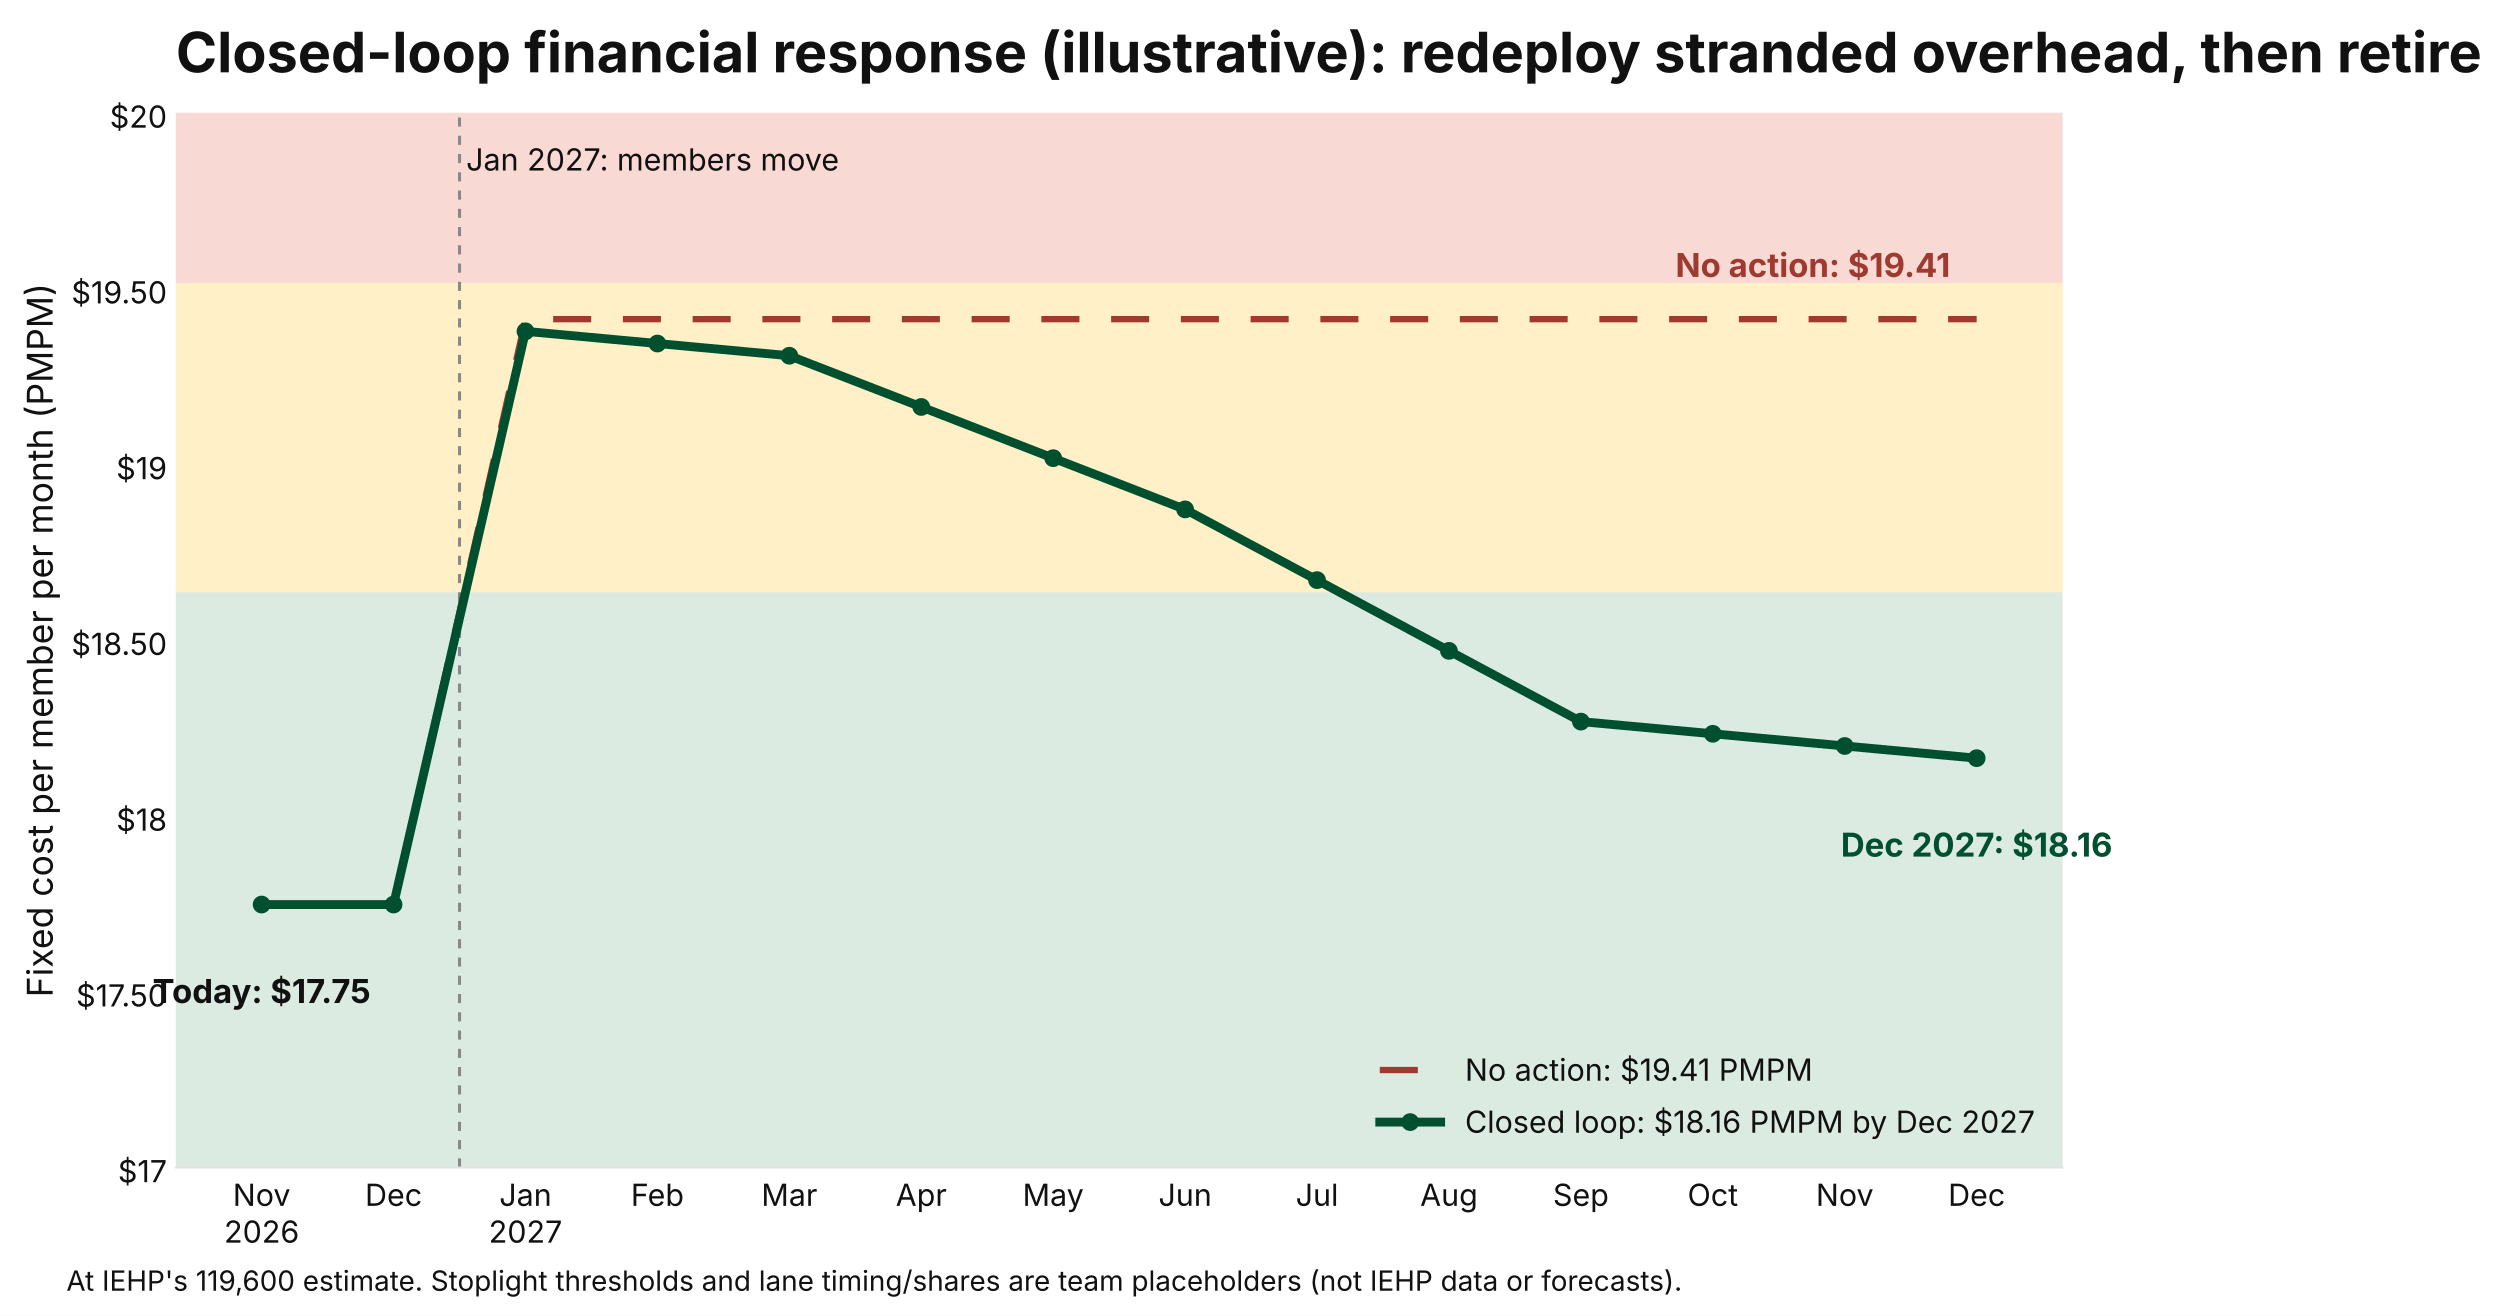
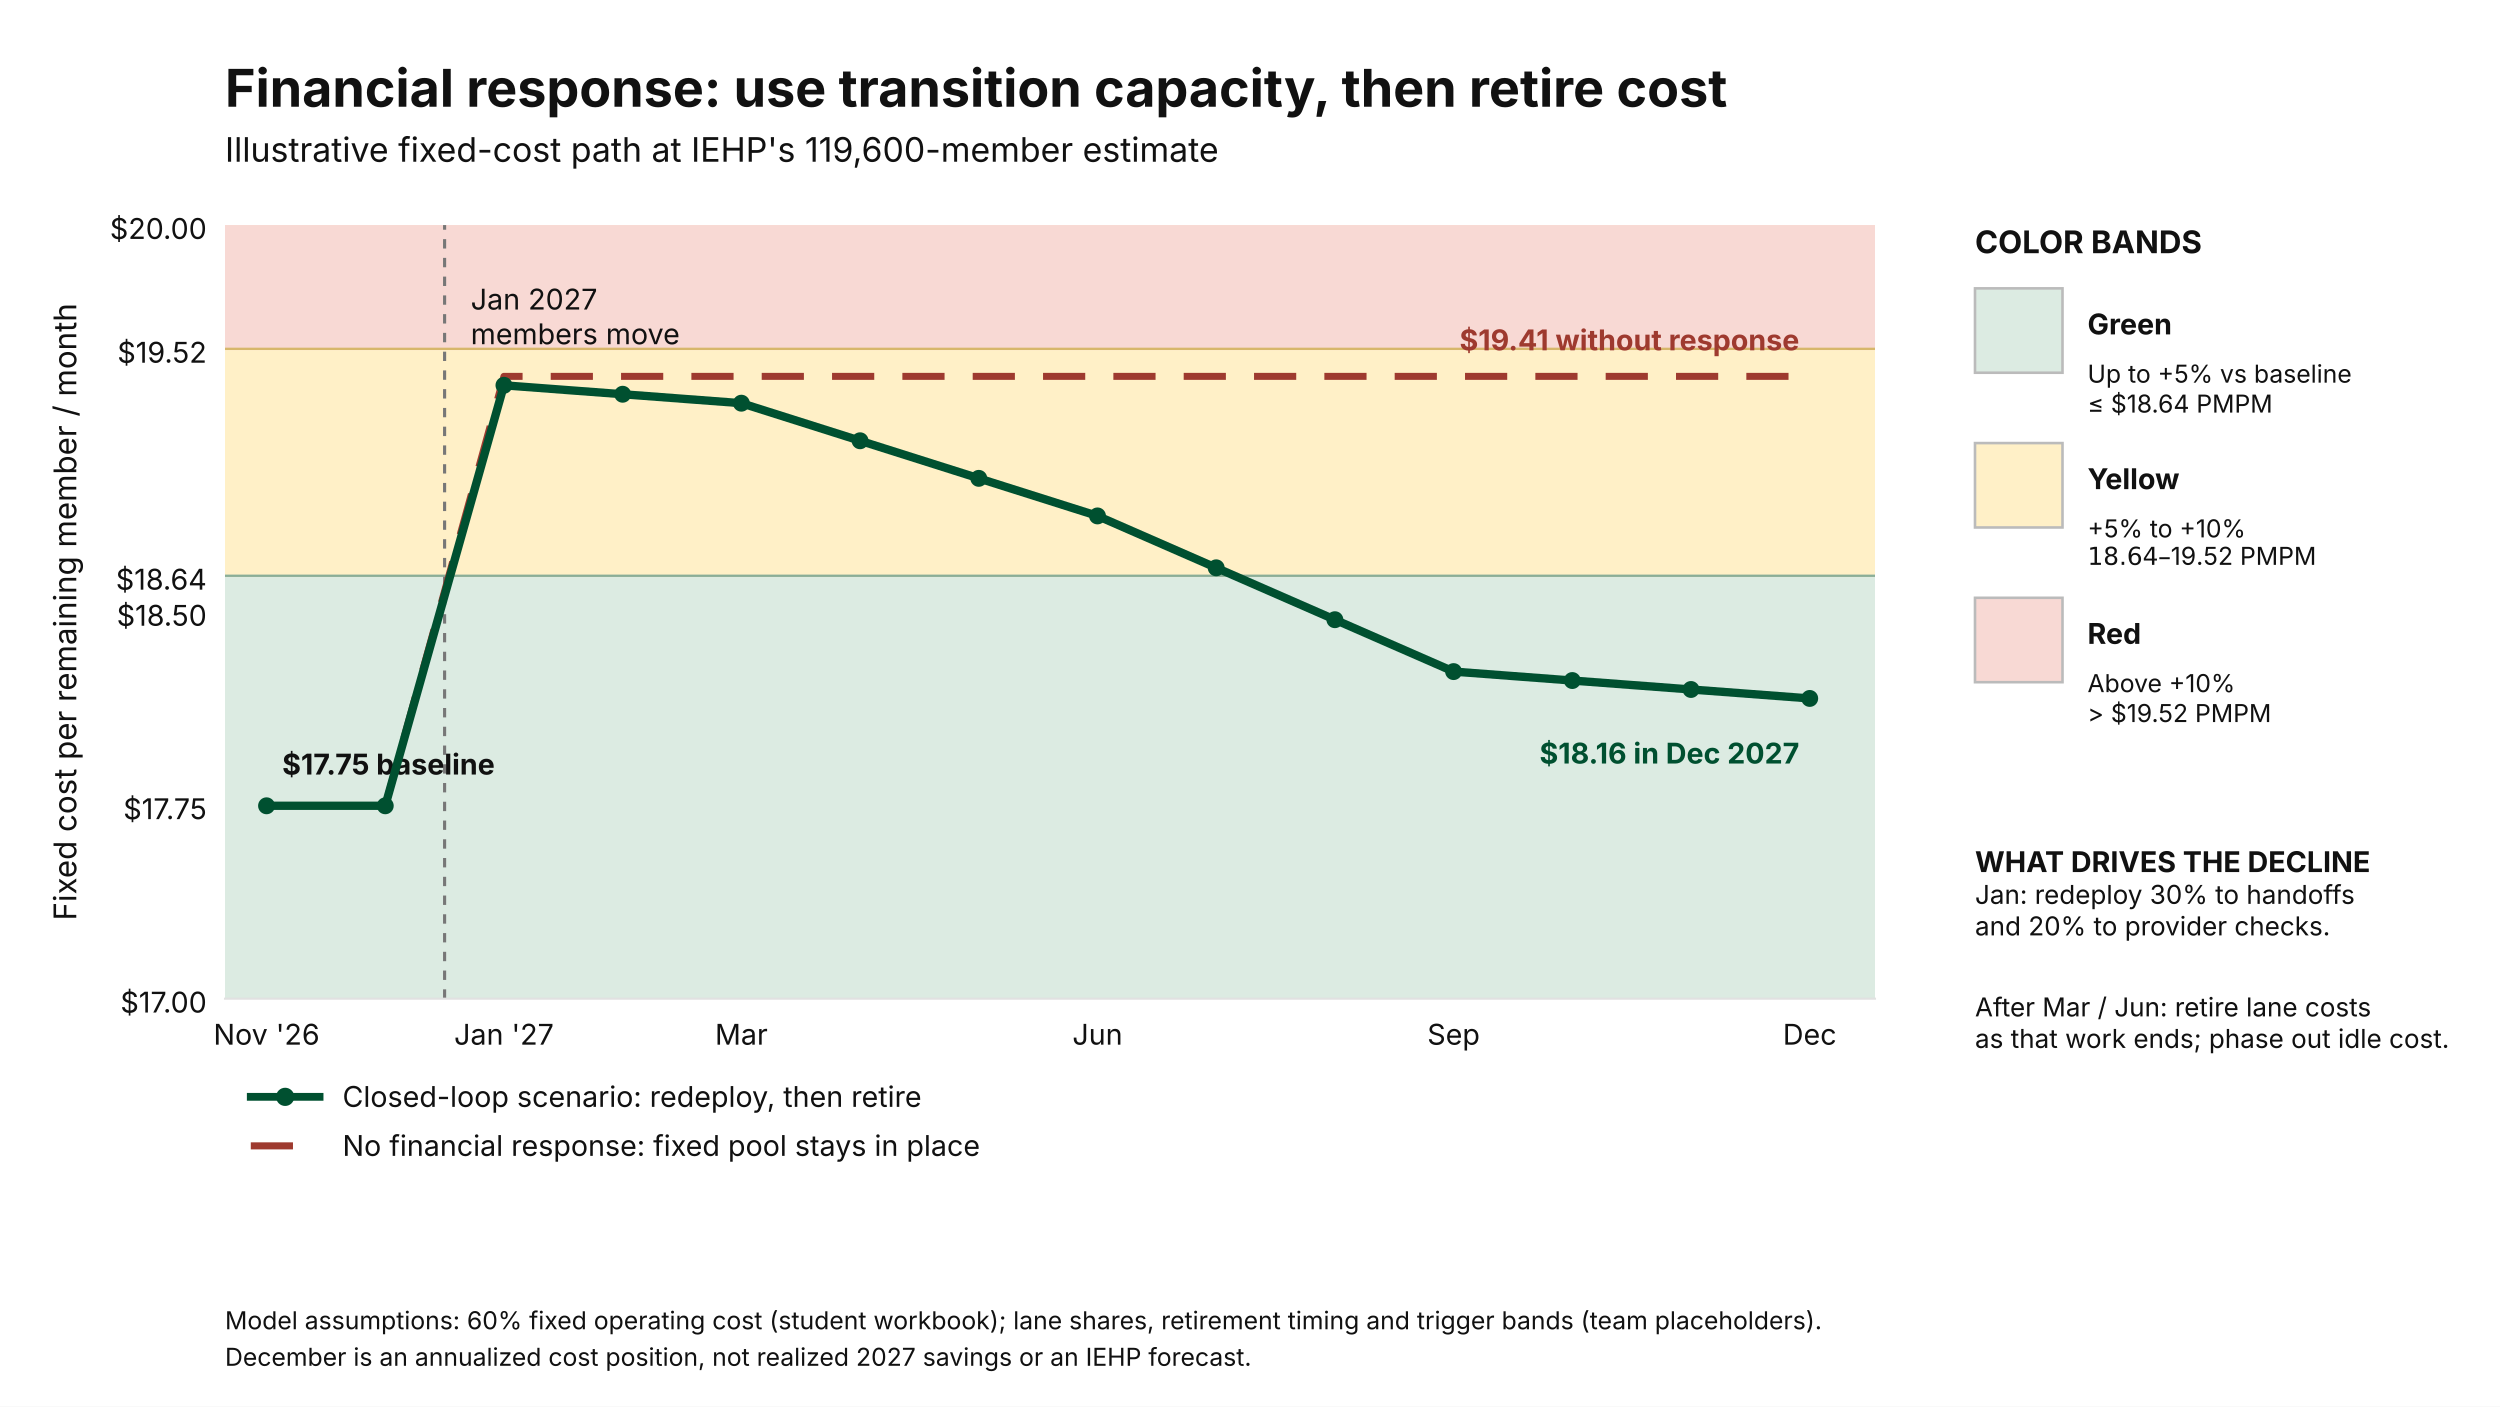
- <svg xmlns="http://www.w3.org/2000/svg" xmlns:xlink="http://www.w3.org/1999/xlink" width="985.693pt" height="518.766pt" viewBox="0 0 985.693 518.766" version="1.1">
+ <svg xmlns="http://www.w3.org/2000/svg" xmlns:xlink="http://www.w3.org/1999/xlink" width="959.76pt" height="540pt" viewBox="0 0 959.76 540" version="1.1">
  <defs>
    <style type="text/css">*{stroke-linejoin: round; stroke-linecap: butt}</style>
  </defs>
  <g id="figure_1">
    <g id="patch_1">
-       <path d="M 0 518.766  L 985.693 518.766  L 985.693 0  L 0 0  z " style="fill: #ffffff" />
+       <path d="M 0 540  L 959.76 540  L 959.76 0  L 0 0  z " style="fill: #ffffff" />
    </g>
    <g id="axes_1">
      <g id="patch_2">
-         <path d="M 69.349 460.312  L 813.163 460.312  L 813.163 44.513  L 69.349 44.513  z " style="fill: #ffffff" />
+         <path d="M 86.378 383.4  L 719.82 383.4  L 719.82 86.4  L 86.378 86.4  z " style="fill: #ffffff" />
      </g>
      <g id="patch_3">
-         <path d="M 69.349 460.312  L 813.163 460.312  L 813.163 233.008  L 69.349 233.008  z " clip-path="url(#p3cbbbb49d9)" style="fill: #dcebe2; stroke: #dcebe2; stroke-linejoin: miter" />
+         <path d="M 86.378 383.4  L 719.82 383.4  L 719.82 221.04  L 86.378 221.04  z " clip-path="url(#p89c7a95bb6)" style="fill: #dcebe2; stroke: #dcebe2; stroke-linejoin: miter" />
      </g>
      <g id="patch_4">
-         <path d="M 69.349 233.008  L 813.163 233.008  L 813.163 111.04  L 69.349 111.04  z " clip-path="url(#p3cbbbb49d9)" style="fill: #fff0c7; stroke: #fff0c7; stroke-linejoin: miter" />
+         <path d="M 86.378 221.04  L 719.82 221.04  L 719.82 133.92  L 86.378 133.92  z " clip-path="url(#p89c7a95bb6)" style="fill: #fff0c7; stroke: #fff0c7; stroke-linejoin: miter" />
      </g>
      <g id="patch_5">
-         <path d="M 69.349 111.04  L 813.163 111.04  L 813.163 44.513  L 69.349 44.513  z " clip-path="url(#p3cbbbb49d9)" style="fill: #f8d9d4; stroke: #f8d9d4; stroke-linejoin: miter" />
+         <path d="M 86.378 133.92  L 719.82 133.92  L 719.82 86.4  L 86.378 86.4  z " clip-path="url(#p89c7a95bb6)" style="fill: #f8d9d4; stroke: #f8d9d4; stroke-linejoin: miter" />
      </g>
      <g id="matplotlib.axis_1">
        <g id="xtick_1">
          <g id="line2d_1" />
          <g id="text_1">
-             <text style="font-size: 12px; font-family: 'Inter'; fill: #111111" transform="translate(91.78543 475.4375)">Nov</text>
-             <text style="font-size: 12px; font-family: 'Inter'; fill: #111111" transform="translate(88.33449 489.957)">2026</text>
+             <text style="font-size: 11px; font-family: 'Inter'; text-anchor: middle; fill: #111111" x="102.328" y="401.056" transform="rotate(-0 102.3284 401.0562)">Nov '26</text>
          </g>
        </g>
        <g id="xtick_2">
          <g id="line2d_2" />
          <g id="text_2">
-             <text style="font-size: 12px; font-family: 'Inter'; text-anchor: middle; fill: #111111" x="155.174" y="475.438" transform="rotate(-0 155.1741 475.4375)">Dec</text>
+             <text style="font-size: 11px; font-family: 'Inter'; text-anchor: middle; fill: #111111" x="193.471" y="401.056" transform="rotate(-0 193.471 401.0562)">Jan '27</text>
          </g>
        </g>
        <g id="xtick_3">
          <g id="line2d_3" />
          <g id="text_3">
-             <text style="font-size: 12px; font-family: 'Inter'; fill: #111111" transform="translate(196.8504 475.4375)">Jan</text>
-             <text style="font-size: 12px; font-family: 'Inter'; fill: #111111" transform="translate(192.6897 489.957)">2027</text>
+             <text style="font-size: 11px; font-family: 'Inter'; text-anchor: middle; fill: #111111" x="284.614" y="401.056" transform="rotate(-0 284.6137 401.0562)">Mar</text>
          </g>
        </g>
        <g id="xtick_4">
          <g id="line2d_4" />
          <g id="text_4">
-             <text style="font-size: 12px; font-family: 'Inter'; text-anchor: middle; fill: #111111" x="259.204" y="475.438" transform="rotate(-0 259.2041 475.4375)">Feb</text>
+             <text style="font-size: 11px; font-family: 'Inter'; text-anchor: middle; fill: #111111" x="421.328" y="401.056" transform="rotate(-0 421.3277 401.0562)">Jun</text>
          </g>
        </g>
        <g id="xtick_5">
          <g id="line2d_5" />
          <g id="text_5">
-             <text style="font-size: 12px; font-family: 'Inter'; text-anchor: middle; fill: #111111" x="311.219" y="475.438" transform="rotate(-0 311.219 475.4375)">Mar</text>
+             <text style="font-size: 11px; font-family: 'Inter'; text-anchor: middle; fill: #111111" x="558.042" y="401.056" transform="rotate(-0 558.0417 401.0562)">Sep</text>
          </g>
        </g>
        <g id="xtick_6">
          <g id="line2d_6" />
          <g id="text_6">
-             <text style="font-size: 12px; font-family: 'Inter'; text-anchor: middle; fill: #111111" x="363.234" y="475.438" transform="rotate(-0 363.234 475.4375)">Apr</text>
-           </g>
-         </g>
-         <g id="xtick_7">
+             <text style="font-size: 11px; font-family: 'Inter'; text-anchor: middle; fill: #111111" x="694.756" y="401.056" transform="rotate(-0 694.7558 401.0562)">Dec</text>
+           </g>
+         </g>
+       </g>
+       <g id="matplotlib.axis_2">
+         <g id="ytick_1">
          <g id="line2d_7" />
          <g id="text_7">
-             <text style="font-size: 12px; font-family: 'Inter'; text-anchor: middle; fill: #111111" x="415.249" y="475.438" transform="rotate(-0 415.249 475.4375)">May</text>
-           </g>
-         </g>
-         <g id="xtick_8">
+             <text style="font-size: 11px; font-family: 'Inter'; text-anchor: end; fill: #111111" x="79.378" y="388.728" transform="rotate(-0 79.3784 388.7281)">$17.00</text>
+           </g>
+         </g>
+         <g id="ytick_2">
          <g id="line2d_8" />
          <g id="text_8">
-             <text style="font-size: 12px; font-family: 'Inter'; text-anchor: middle; fill: #111111" x="467.264" y="475.438" transform="rotate(-0 467.2639 475.4375)">Jun</text>
-           </g>
-         </g>
-         <g id="xtick_9">
+             <text style="font-size: 11px; font-family: 'Inter'; text-anchor: end; fill: #111111" x="79.378" y="314.478" transform="rotate(-0 79.3784 314.4781)">$17.75</text>
+           </g>
+         </g>
+         <g id="ytick_3">
          <g id="line2d_9" />
          <g id="text_9">
-             <text style="font-size: 12px; font-family: 'Inter'; text-anchor: middle; fill: #111111" x="519.279" y="475.438" transform="rotate(-0 519.2789 475.4375)">Jul</text>
-           </g>
-         </g>
-         <g id="xtick_10">
+             <text style="font-size: 11px; font-family: 'Inter'; text-anchor: end; fill: #111111" x="79.378" y="240.228" transform="rotate(-0 79.3784 240.2281)">$18.50</text>
+           </g>
+         </g>
+         <g id="ytick_4">
          <g id="line2d_10" />
          <g id="text_10">
-             <text style="font-size: 12px; font-family: 'Inter'; text-anchor: middle; fill: #111111" x="571.294" y="475.438" transform="rotate(-0 571.2939 475.4375)">Aug</text>
-           </g>
-         </g>
-         <g id="xtick_11">
+             <text style="font-size: 11px; font-family: 'Inter'; text-anchor: end; fill: #111111" x="79.378" y="226.368" transform="rotate(-0 79.3784 226.3681)">$18.64</text>
+           </g>
+         </g>
+         <g id="ytick_5">
          <g id="line2d_11" />
          <g id="text_11">
-             <text style="font-size: 12px; font-family: 'Inter'; text-anchor: middle; fill: #111111" x="623.309" y="475.438" transform="rotate(-0 623.3088 475.4375)">Sep</text>
-           </g>
-         </g>
-         <g id="xtick_12">
+             <text style="font-size: 11px; font-family: 'Inter'; text-anchor: end; fill: #111111" x="79.378" y="139.248" transform="rotate(-0 79.3784 139.2481)">$19.52</text>
+           </g>
+         </g>
+         <g id="ytick_6">
          <g id="line2d_12" />
          <g id="text_12">
-             <text style="font-size: 12px; font-family: 'Inter'; text-anchor: middle; fill: #111111" x="675.324" y="475.438" transform="rotate(-0 675.3238 475.4375)">Oct</text>
-           </g>
-         </g>
-         <g id="xtick_13">
-           <g id="line2d_13" />
-           <g id="text_13">
-             <text style="font-size: 12px; font-family: 'Inter'; text-anchor: middle; fill: #111111" x="727.339" y="475.438" transform="rotate(-0 727.3388 475.4375)">Nov</text>
-           </g>
-         </g>
-         <g id="xtick_14">
-           <g id="line2d_14" />
-           <g id="text_14">
-             <text style="font-size: 12px; font-family: 'Inter'; text-anchor: middle; fill: #111111" x="779.354" y="475.438" transform="rotate(-0 779.3537 475.4375)">Dec</text>
-           </g>
-         </g>
-       </g>
-       <g id="matplotlib.axis_2">
-         <g id="ytick_1">
-           <g id="line2d_15" />
-           <g id="text_15">
-             <text style="font-size: 12px; font-family: 'Inter'; text-anchor: end; fill: #111111" x="65.849" y="466.125" transform="rotate(-0 65.84945 466.125)">$17</text>
-           </g>
-         </g>
-         <g id="ytick_2">
-           <g id="line2d_16" />
-           <g id="text_16">
-             <text style="font-size: 12px; font-family: 'Inter'; text-anchor: end; fill: #111111" x="65.849" y="396.825" transform="rotate(-0 65.84945 396.825)">$17.50</text>
-           </g>
-         </g>
-         <g id="ytick_3">
-           <g id="line2d_17" />
-           <g id="text_17">
-             <text style="font-size: 12px; font-family: 'Inter'; text-anchor: end; fill: #111111" x="65.849" y="327.525" transform="rotate(-0 65.84945 327.525)">$18</text>
-           </g>
-         </g>
-         <g id="ytick_4">
-           <g id="line2d_18" />
-           <g id="text_18">
-             <text style="font-size: 12px; font-family: 'Inter'; text-anchor: end; fill: #111111" x="65.849" y="258.225" transform="rotate(-0 65.84945 258.225)">$18.50</text>
-           </g>
-         </g>
-         <g id="ytick_5">
-           <g id="line2d_19" />
-           <g id="text_19">
-             <text style="font-size: 12px; font-family: 'Inter'; text-anchor: end; fill: #111111" x="65.849" y="188.925" transform="rotate(-0 65.84945 188.925)">$19</text>
-           </g>
-         </g>
-         <g id="ytick_6">
-           <g id="line2d_20" />
-           <g id="text_20">
-             <text style="font-size: 12px; font-family: 'Inter'; text-anchor: end; fill: #111111" x="65.849" y="119.625" transform="rotate(-0 65.84945 119.625)">$19.50</text>
-           </g>
-         </g>
-         <g id="ytick_7">
-           <g id="line2d_21" />
-           <g id="text_21">
-             <text style="font-size: 12px; font-family: 'Inter'; text-anchor: end; fill: #111111" x="65.849" y="50.325" transform="rotate(-0 65.84945 50.325)">$20</text>
-           </g>
-         </g>
-         <g id="text_22">
-           <text style="font-size: 14px; font-family: 'Inter'; text-anchor: middle; fill: #111111" x="20.762" y="252.412" transform="rotate(-90 20.7625 252.4125)">Fixed cost per member per month (PMPM)</text>
-         </g>
-       </g>
-       <g id="line2d_22">
-         <path d="M 181.182 460.312  L 181.182 44.513  " clip-path="url(#p3cbbbb49d9)" style="fill: none; stroke-dasharray: 3.6,3.6; stroke-dashoffset: 0; stroke: #888888; stroke-width: 1.2" />
+             <text style="font-size: 11px; font-family: 'Inter'; text-anchor: end; fill: #111111" x="79.378" y="91.728" transform="rotate(-0 79.3784 91.72813)">$20.00</text>
+           </g>
+         </g>
+         <g id="text_13">
+           <text style="font-size: 12px; font-family: 'Inter'; text-anchor: middle; fill: #111111" x="29.285" y="234.9" transform="rotate(-90 29.28496 234.9)">Fixed cost per remaining member / month</text>
+         </g>
+       </g>
+       <g id="line2d_13">
+         <path d="M 86.378 221.04  L 719.82 221.04  " clip-path="url(#p89c7a95bb6)" style="fill: none; stroke: #8aae98; stroke-width: 0.9; stroke-linecap: square" />
+       </g>
+       <g id="line2d_14">
+         <path d="M 86.378 133.92  L 719.82 133.92  " clip-path="url(#p89c7a95bb6)" style="fill: none; stroke: #d7b76b; stroke-width: 0.9; stroke-linecap: square" />
+       </g>
+       <g id="line2d_15">
+         <path d="M 170.685 383.4  L 170.685 86.4  " clip-path="url(#p89c7a95bb6)" style="fill: none; stroke-dasharray: 3.6,3.6; stroke-dashoffset: 0; stroke: #777777; stroke-width: 1.2" />
      </g>
      <g id="patch_6">
-         <path d="M 69.349 460.312  L 813.163 460.312  " style="fill: none; stroke: #e1e1e1; stroke-width: 0.8; stroke-linejoin: miter; stroke-linecap: square" />
-       </g>
-       <g id="line2d_23">
-         <path d="M 155.174 356.64  L 207.189 125.83  L 259.204 125.83  L 311.219 125.83  L 363.234 125.83  L 415.249 125.83  L 467.264 125.83  L 519.279 125.83  L 571.294 125.83  L 623.309 125.83  L 675.324 125.83  L 727.339 125.83  L 779.354 125.83  " clip-path="url(#p3cbbbb49d9)" style="fill: none; stroke-dasharray: 15,12.5; stroke-dashoffset: 0; stroke: #9e3a2f; stroke-width: 2.5" />
-       </g>
-       <g id="text_23">
-         <text style="font-weight: 700; font-size: 13px; font-family: 'Inter'; text-anchor: middle; fill: #111111" x="103.159" y="395.448" transform="rotate(-0 103.1592 395.4477)">Today: $17.75</text>
-       </g>
-       <g id="text_24">
-         <text style="font-weight: 700; font-size: 13px; font-family: 'Inter'; text-anchor: middle; fill: #005030" x="779.354" y="337.745" transform="rotate(-0 779.3537 337.7452)">Dec 2027: $18.16</text>
-       </g>
-       <g id="text_25">
-         <text style="font-weight: 700; font-size: 13px; font-family: 'Inter'; text-anchor: end; fill: #9e3a2f" x="768.951" y="109.198" transform="rotate(-0 768.9507 109.1979)">No action: $19.41</text>
-       </g>
-       <g id="text_26">
-         <text style="font-size: 12px; font-family: 'Inter'; text-anchor: start; fill: #111111" x="183.782" y="67.225" transform="rotate(-0 183.7824 67.2255)">Jan 2027: members move</text>
-       </g>
-       <g id="text_27">
-         <text style="font-weight: 700; font-size: 22px; font-family: 'Inter'; text-anchor: start; fill: #111111" x="69.349" y="28.512" transform="rotate(-0 69.34945 28.5125)">Closed-loop financial response (illustrative): redeploy stranded overhead, then retire</text>
-       </g>
-       <g id="line2d_24">
-         <path d="M 103.159 356.64  L 155.174 356.64  L 207.189 130.638  L 259.204 135.447  L 311.219 140.256  L 363.234 160.451  L 415.249 180.647  L 467.264 200.843  L 519.279 228.733  L 571.294 256.622  L 623.309 284.512  L 675.324 289.32  L 727.339 294.129  L 779.354 298.937  " clip-path="url(#p3cbbbb49d9)" style="fill: none; stroke: #005030; stroke-width: 3.5; stroke-linecap: square" />
+         <path d="M 86.378 383.4  L 719.82 383.4  " style="fill: none; stroke: #e1e1e1; stroke-width: 0.8; stroke-linejoin: miter; stroke-linecap: square" />
+       </g>
+       <g id="line2d_16">
+         <path d="M 147.9 309.348  L 193.471 144.484  L 239.042 144.484  L 284.614 144.484  L 330.185 144.484  L 375.756 144.484  L 421.328 144.484  L 466.899 144.484  L 512.47 144.484  L 558.042 144.484  L 603.613 144.484  L 649.184 144.484  L 694.756 144.484  " clip-path="url(#p89c7a95bb6)" style="fill: none; stroke-dasharray: 16.2,10.8; stroke-dashoffset: 0; stroke: #9e3a2f; stroke-width: 2.7" />
+       </g>
+       <g id="text_14">
+         <text style="font-size: 11px; font-family: 'Inter'; fill: #111111" transform="translate(180.7111 118.8363)">Jan 2027</text>
+         <text style="font-size: 11px; font-family: 'Inter'; fill: #111111" transform="translate(180.7111 132.1458)">members move</text>
+       </g>
+       <g id="text_15">
+         <text style="font-weight: 700; font-size: 11px; font-family: 'Inter'; text-anchor: start; fill: #111111" x="108.328" y="297.348" transform="rotate(-0 108.3284 297.348)">$17.75 baseline</text>
+       </g>
+       <g id="text_16">
+         <text style="font-weight: 700; font-size: 11px; font-family: 'Inter'; text-anchor: end; fill: #9e3a2f" x="690.756" y="134.484" transform="rotate(-0 690.7558 134.4839)">$19.41 without response</text>
+       </g>
+       <g id="text_17">
+         <text style="font-weight: 700; font-size: 11px; font-family: 'Inter'; text-anchor: end; fill: #005030" x="690.756" y="293.132" transform="rotate(-0 690.7558 293.132)">$18.16 in Dec 2027</text>
+       </g>
+       <g id="line2d_17">
+         <path d="M 102.328 309.348  L 147.9 309.348  L 193.471 147.919  L 239.042 151.353  L 284.614 154.788  L 330.185 169.213  L 375.756 183.639  L 421.328 198.065  L 466.899 217.986  L 512.47 237.907  L 558.042 257.828  L 603.613 261.263  L 649.184 264.697  L 694.756 268.132  " clip-path="url(#p89c7a95bb6)" style="fill: none; stroke: #005030; stroke-width: 3.2; stroke-linecap: square" />
        <defs>
-           <path id="m81dcf0b6c9" d="M 0 3  C 0.796 3 1.559 2.684 2.121 2.121  C 2.684 1.559 3 0.796 3 0  C 3 -0.796 2.684 -1.559 2.121 -2.121  C 1.559 -2.684 0.796 -3 0 -3  C -0.796 -3 -1.559 -2.684 -2.121 -2.121  C -2.684 -1.559 -3 -0.796 -3 0  C -3 0.796 -2.684 1.559 -2.121 2.121  C -1.559 2.684 -0.796 3 0 3  z " style="stroke: #005030" />
+           <path id="m0adfd12943" d="M 0 2.75  C 0.729 2.75 1.429 2.46 1.945 1.945  C 2.46 1.429 2.75 0.729 2.75 0  C 2.75 -0.729 2.46 -1.429 1.945 -1.945  C 1.429 -2.46 0.729 -2.75 0 -2.75  C -0.729 -2.75 -1.429 -2.46 -1.945 -1.945  C -2.46 -1.429 -2.75 -0.729 -2.75 0  C -2.75 0.729 -2.46 1.429 -1.945 1.945  C -1.429 2.46 -0.729 2.75 0 2.75  z " style="stroke: #005030" />
        </defs>
-         <g clip-path="url(#p3cbbbb49d9)">
-           <use xlink:href="#m81dcf0b6c9" x="103.159" y="356.64" style="fill: #005030; stroke: #005030" />
-           <use xlink:href="#m81dcf0b6c9" x="155.174" y="356.64" style="fill: #005030; stroke: #005030" />
-           <use xlink:href="#m81dcf0b6c9" x="207.189" y="130.638" style="fill: #005030; stroke: #005030" />
-           <use xlink:href="#m81dcf0b6c9" x="259.204" y="135.447" style="fill: #005030; stroke: #005030" />
-           <use xlink:href="#m81dcf0b6c9" x="311.219" y="140.256" style="fill: #005030; stroke: #005030" />
-           <use xlink:href="#m81dcf0b6c9" x="363.234" y="160.451" style="fill: #005030; stroke: #005030" />
-           <use xlink:href="#m81dcf0b6c9" x="415.249" y="180.647" style="fill: #005030; stroke: #005030" />
-           <use xlink:href="#m81dcf0b6c9" x="467.264" y="200.843" style="fill: #005030; stroke: #005030" />
-           <use xlink:href="#m81dcf0b6c9" x="519.279" y="228.733" style="fill: #005030; stroke: #005030" />
-           <use xlink:href="#m81dcf0b6c9" x="571.294" y="256.622" style="fill: #005030; stroke: #005030" />
-           <use xlink:href="#m81dcf0b6c9" x="623.309" y="284.512" style="fill: #005030; stroke: #005030" />
-           <use xlink:href="#m81dcf0b6c9" x="675.324" y="289.32" style="fill: #005030; stroke: #005030" />
-           <use xlink:href="#m81dcf0b6c9" x="727.339" y="294.129" style="fill: #005030; stroke: #005030" />
-           <use xlink:href="#m81dcf0b6c9" x="779.354" y="298.937" style="fill: #005030; stroke: #005030" />
-         </g>
-       </g>
-       <g id="legend_1">
-         <g id="line2d_25">
-           <path d="M 544.011 421.898  L 556.011 421.898  L 568.011 421.898  " style="fill: none; stroke-dasharray: 15,12.5; stroke-dashoffset: 0; stroke: #9e3a2f; stroke-width: 2.5" />
-         </g>
-         <g id="text_28">
-           <text style="font-size: 12px; font-family: 'Inter'; text-anchor: start; fill: #111111" x="577.611" y="426.098" transform="rotate(-0 577.611 426.0984)">No action: $19.41 PMPM</text>
-         </g>
-         <g id="line2d_26">
-           <path d="M 544.011 442.418  L 556.011 442.418  L 568.011 442.418  " style="fill: none; stroke: #005030; stroke-width: 3.5; stroke-linecap: square" />
-           <g>
-             <use xlink:href="#m81dcf0b6c9" x="556.011" y="442.418" style="fill: #005030; stroke: #005030" />
-           </g>
-         </g>
-         <g id="text_29">
-           <text style="font-size: 12px; font-family: 'Inter'; text-anchor: start; fill: #111111" x="577.611" y="446.618" transform="rotate(-0 577.611 446.618)">Closed loop: $18.16 PMPM by Dec 2027</text>
-         </g>
-       </g>
+         <g clip-path="url(#p89c7a95bb6)">
+           <use xlink:href="#m0adfd12943" x="102.328" y="309.348" style="fill: #005030; stroke: #005030" />
+           <use xlink:href="#m0adfd12943" x="147.9" y="309.348" style="fill: #005030; stroke: #005030" />
+           <use xlink:href="#m0adfd12943" x="193.471" y="147.919" style="fill: #005030; stroke: #005030" />
+           <use xlink:href="#m0adfd12943" x="239.042" y="151.353" style="fill: #005030; stroke: #005030" />
+           <use xlink:href="#m0adfd12943" x="284.614" y="154.788" style="fill: #005030; stroke: #005030" />
+           <use xlink:href="#m0adfd12943" x="330.185" y="169.213" style="fill: #005030; stroke: #005030" />
+           <use xlink:href="#m0adfd12943" x="375.756" y="183.639" style="fill: #005030; stroke: #005030" />
+           <use xlink:href="#m0adfd12943" x="421.328" y="198.065" style="fill: #005030; stroke: #005030" />
+           <use xlink:href="#m0adfd12943" x="466.899" y="217.986" style="fill: #005030; stroke: #005030" />
+           <use xlink:href="#m0adfd12943" x="512.47" y="237.907" style="fill: #005030; stroke: #005030" />
+           <use xlink:href="#m0adfd12943" x="558.042" y="257.828" style="fill: #005030; stroke: #005030" />
+           <use xlink:href="#m0adfd12943" x="603.613" y="261.263" style="fill: #005030; stroke: #005030" />
+           <use xlink:href="#m0adfd12943" x="649.184" y="264.697" style="fill: #005030; stroke: #005030" />
+           <use xlink:href="#m0adfd12943" x="694.756" y="268.132" style="fill: #005030; stroke: #005030" />
+         </g>
+       </g>
+     </g>
+     <g id="patch_7">
+       <path d="M 758.21 143.1  L 791.802 143.1  L 791.802 110.7  L 758.21 110.7  z " style="fill: #dcebe2; stroke: #bbbbbb; stroke-linejoin: miter" />
+     </g>
+     <g id="patch_8">
+       <path d="M 758.21 202.5  L 791.802 202.5  L 791.802 170.1  L 758.21 170.1  z " style="fill: #fff0c7; stroke: #bbbbbb; stroke-linejoin: miter" />
+     </g>
+     <g id="patch_9">
+       <path d="M 758.21 261.9  L 791.802 261.9  L 791.802 229.5  L 758.21 229.5  z " style="fill: #f8d9d4; stroke: #bbbbbb; stroke-linejoin: miter" />
+     </g>
+     <g id="text_18">
+       <text style="font-weight: 700; font-size: 20px; font-family: 'Inter'; text-anchor: start; fill: #111111" x="86.378" y="40.975" transform="rotate(-0 86.3784 40.975)">Financial response: use transition capacity, then retire cost</text>
+     </g>
+     <g id="text_19">
+       <text style="font-size: 13px; font-family: 'Inter'; text-anchor: start; fill: #111111" x="86.378" y="62.1" transform="rotate(-0 86.3784 62.1)">Illustrative fixed-cost path at IEHP's 119,600-member estimate</text>
+     </g>
+     <g id="text_20">
+       <text style="font-weight: 700; font-size: 12px; font-family: 'Inter'; text-anchor: start; fill: #111111" x="758.21" y="97.2" transform="rotate(-0 758.2104 97.2)">COLOR BANDS</text>
+     </g>
+     <g id="text_21">
+       <text style="font-weight: 700; font-size: 11px; font-family: 'Inter'; text-anchor: start; fill: #111111" x="801.4" y="128.376" transform="rotate(-0 801.3996 128.3762)">Green</text>
+     </g>
+     <g id="text_22">
+       <text style="font-size: 9.5px; font-family: 'Inter'; fill: #111111" transform="translate(801.3996 146.9031)">Up to +5% vs baseline</text>
+       <text style="font-size: 9.5px; font-family: 'Inter'; fill: #111111" transform="translate(801.3996 158.3978)">≤ $18.64 PMPM</text>
+     </g>
+     <g id="text_23">
+       <text style="font-weight: 700; font-size: 11px; font-family: 'Inter'; text-anchor: start; fill: #111111" x="801.4" y="187.776" transform="rotate(-0 801.3996 187.7763)">Yellow</text>
+     </g>
+     <g id="text_24">
+       <text style="font-size: 9.5px; font-family: 'Inter'; fill: #111111" transform="translate(801.3996 206.3031)">+5% to +10%</text>
+       <g style="fill: #111111" transform="translate(801.3996 217.7978)">
+         <text>
+           <tspan x="0" y="-0.953" style="font-size: 9.5px; font-family: 'DejaVu Sans'; fill: #111111">1</tspan>
+           <tspan x="6.044" y="-0.953" style="font-size: 9.5px; font-family: 'DejaVu Sans'; fill: #111111">8</tspan>
+           <tspan x="12.088" y="-0.953" style="font-size: 9.5px; font-family: 'DejaVu Sans'; fill: #111111">.</tspan>
+           <tspan x="15.108" y="-0.953" style="font-size: 9.5px; font-family: 'DejaVu Sans'; fill: #111111">6</tspan>
+           <tspan x="21.152" y="-0.953" style="font-size: 9.5px; font-family: 'DejaVu Sans'; fill: #111111">4</tspan>
+           <tspan x="27.197" y="-0.953" style="font-size: 9.5px; font-family: 'DejaVu Sans Display'; fill: #111111">–</tspan>
+           <tspan x="31.947" y="-0.953" style="font-size: 9.5px; font-family: 'Inter'; fill: #111111">1</tspan>
+           <tspan x="35.811" y="-0.953" style="font-size: 9.5px; font-family: 'Inter'; fill: #111111">9</tspan>
+           <tspan x="41.702" y="-0.953" style="font-size: 9.5px; font-family: 'Inter'; fill: #111111">.</tspan>
+           <tspan x="44.438" y="-0.953" style="font-size: 9.5px; font-family: 'Inter'; fill: #111111">5</tspan>
+           <tspan x="50.074" y="-0.953" style="font-size: 9.5px; font-family: 'Inter'; fill: #111111">2</tspan>
+           <tspan x="55.868" y="-0.953" style="font-size: 9.5px; font-family: 'Inter'; fill: #111111"> </tspan>
+           <tspan x="58.54" y="-0.953" style="font-size: 9.5px; font-family: 'Inter'; fill: #111111">P</tspan>
+           <tspan x="64.607" y="-0.953" style="font-size: 9.5px; font-family: 'Inter'; fill: #111111">M</tspan>
+           <tspan x="73.189" y="-0.953" style="font-size: 9.5px; font-family: 'Inter'; fill: #111111">P</tspan>
+           <tspan x="79.256" y="-0.953" style="font-size: 9.5px; font-family: 'Inter'; fill: #111111">M</tspan>
+         </text>
+       </g>
+     </g>
+     <g id="text_25">
+       <text style="font-weight: 700; font-size: 11px; font-family: 'Inter'; text-anchor: start; fill: #111111" x="801.4" y="247.176" transform="rotate(-0 801.3996 247.1763)">Red</text>
+     </g>
+     <g id="text_26">
+       <text style="font-size: 9.5px; font-family: 'Inter'; fill: #111111" transform="translate(801.3996 265.7031)">Above +10%</text>
+       <text style="font-size: 9.5px; font-family: 'Inter'; fill: #111111" transform="translate(801.3996 277.1978)">&gt; $19.52 PMPM</text>
+     </g>
+     <g id="text_27">
+       <text style="font-weight: 700; font-size: 11px; font-family: 'Inter'; text-anchor: start; fill: #111111" x="758.21" y="334.8" transform="rotate(-0 758.2104 334.8)">WHAT DRIVES THE DECLINE</text>
+     </g>
+     <g id="text_28">
+       <text style="font-size: 10px; font-family: 'Inter'; fill: #111111" transform="translate(758.2104 347.0004)">Jan: redeploy 30% to handoffs</text>
+       <text style="font-size: 10px; font-family: 'Inter'; fill: #111111" transform="translate(758.2104 359.1)">and 20% to provider checks.</text>
+     </g>
+     <g id="text_29">
+       <text style="font-size: 10px; font-family: 'Inter'; fill: #111111" transform="translate(758.2104 390.2004)">After Mar / Jun: retire lane costs</text>
+       <text style="font-size: 10px; font-family: 'Inter'; fill: #111111" transform="translate(758.2104 402.3)">as that work ends; phase out idle cost.</text>
    </g>
    <g id="text_30">
-       <text style="font-size: 11px; font-family: 'Inter'; text-anchor: start; fill: #111111" x="26.16" y="508.913" transform="rotate(-0 26.16025 508.9125)">At IEHP's 119,600 estimate. Stoplight thresholds and lane timing/shares are team placeholders (not IEHP data or forecasts).</text>
+       <text style="font-size: 9.5px; font-family: 'Inter'; text-anchor: start; fill: #111111" x="86.378" y="510.3" transform="rotate(-0 86.3784 510.3)">Model assumptions: 60% fixed operating cost (student workbook); lane shares, retirement timing and trigger bands (team placeholders).</text>
+     </g>
+     <g id="text_31">
+       <text style="font-size: 9.5px; font-family: 'Inter'; text-anchor: start; fill: #111111" x="86.378" y="524.34" transform="rotate(-0 86.3784 524.34)">December is an annualized cost position, not realized 2027 savings or an IEHP forecast.</text>
+     </g>
+     <g id="legend_1">
+       <g id="line2d_18">
+         <path d="M 96.278 421.087  L 109.478 421.087  L 122.678 421.087  " style="fill: none; stroke: #005030; stroke-width: 3; stroke-linecap: square" />
+         <defs>
+           <path id="mf9e8b969c7" d="M 0 3  C 0.796 3 1.559 2.684 2.121 2.121  C 2.684 1.559 3 0.796 3 0  C 3 -0.796 2.684 -1.559 2.121 -2.121  C 1.559 -2.684 0.796 -3 0 -3  C -0.796 -3 -1.559 -2.684 -2.121 -2.121  C -2.684 -1.559 -3 -0.796 -3 0  C -3 0.796 -2.684 1.559 -2.121 2.121  C -1.559 2.684 -0.796 3 0 3  z " style="stroke: #005030" />
+         </defs>
+         <g>
+           <use xlink:href="#mf9e8b969c7" x="109.478" y="421.087" style="fill: #005030; stroke: #005030" />
+         </g>
+       </g>
+       <g id="text_32">
+         <text style="font-size: 11px; font-family: 'Inter'; text-anchor: start; fill: #111111" x="131.478" y="424.937" transform="rotate(-0 131.4784 424.9371)">Closed-loop scenario: redeploy, then retire</text>
+       </g>
+       <g id="line2d_19">
+         <path d="M 96.278 439.897  L 109.478 439.897  L 122.678 439.897  " style="fill: none; stroke-dasharray: 16.2,10.8; stroke-dashoffset: 0; stroke: #9e3a2f; stroke-width: 2.7" />
+       </g>
+       <g id="text_33">
+         <text style="font-size: 11px; font-family: 'Inter'; text-anchor: start; fill: #111111" x="131.478" y="443.747" transform="rotate(-0 131.4784 443.7467)">No financial response: fixed pool stays in place</text>
+       </g>
    </g>
  </g>
  <defs>
-     <clipPath id="p3cbbbb49d9">
-       <rect x="69.349" y="44.513" width="743.814" height="415.8" />
+     <clipPath id="p89c7a95bb6">
+       <rect x="86.378" y="86.4" width="633.442" height="297" />
    </clipPath>
  </defs>
</svg>
